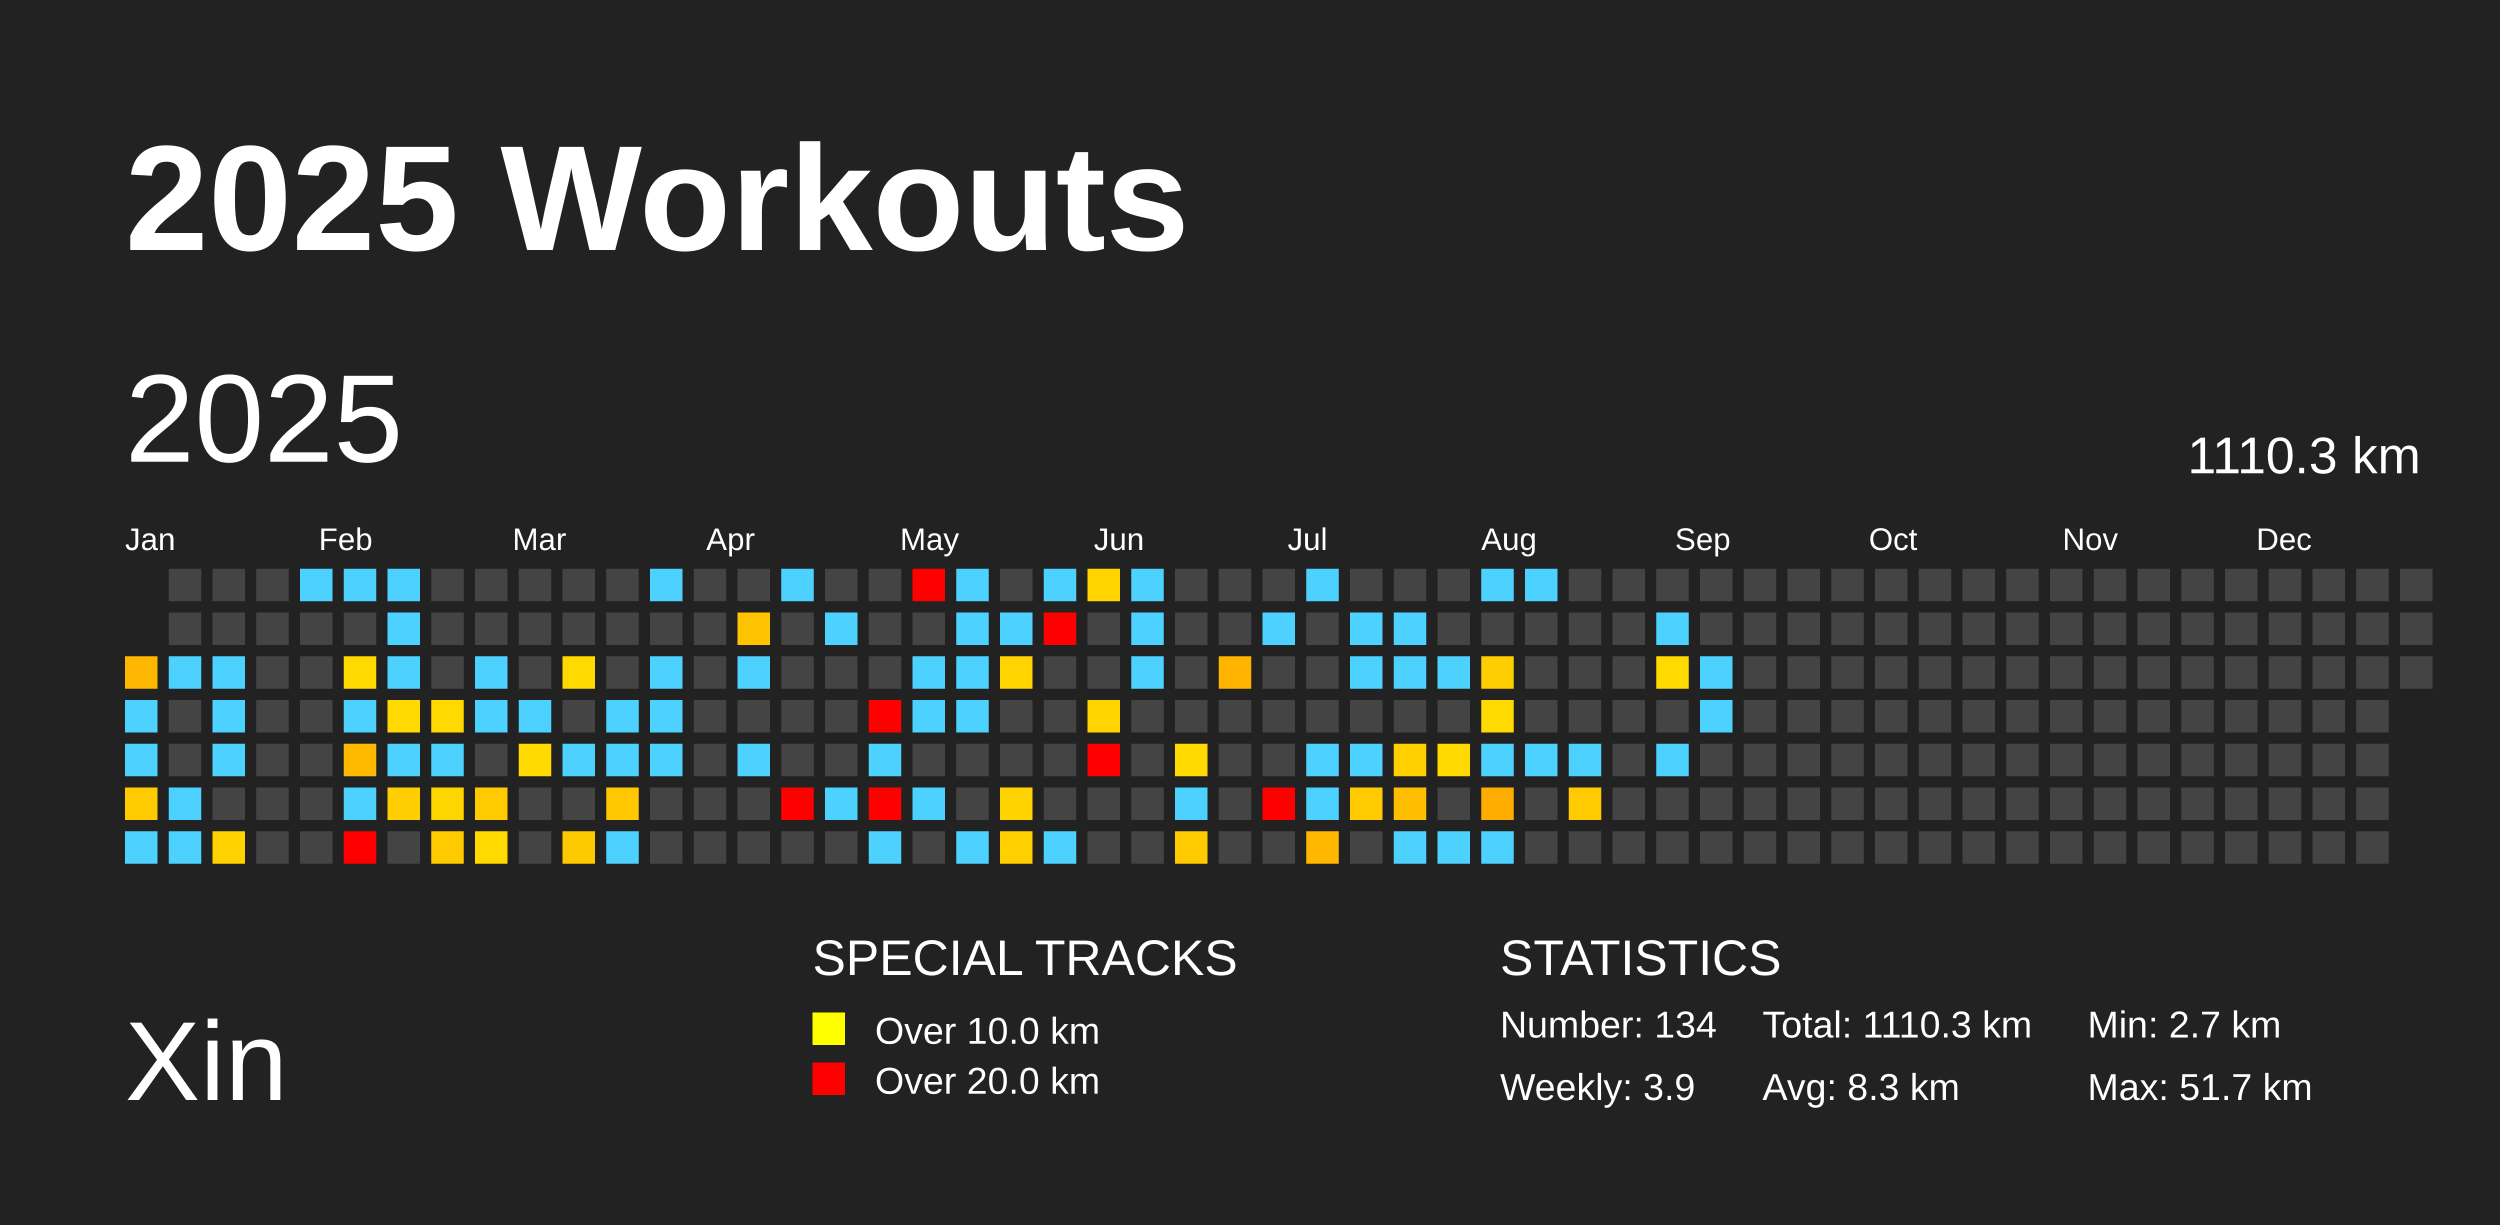
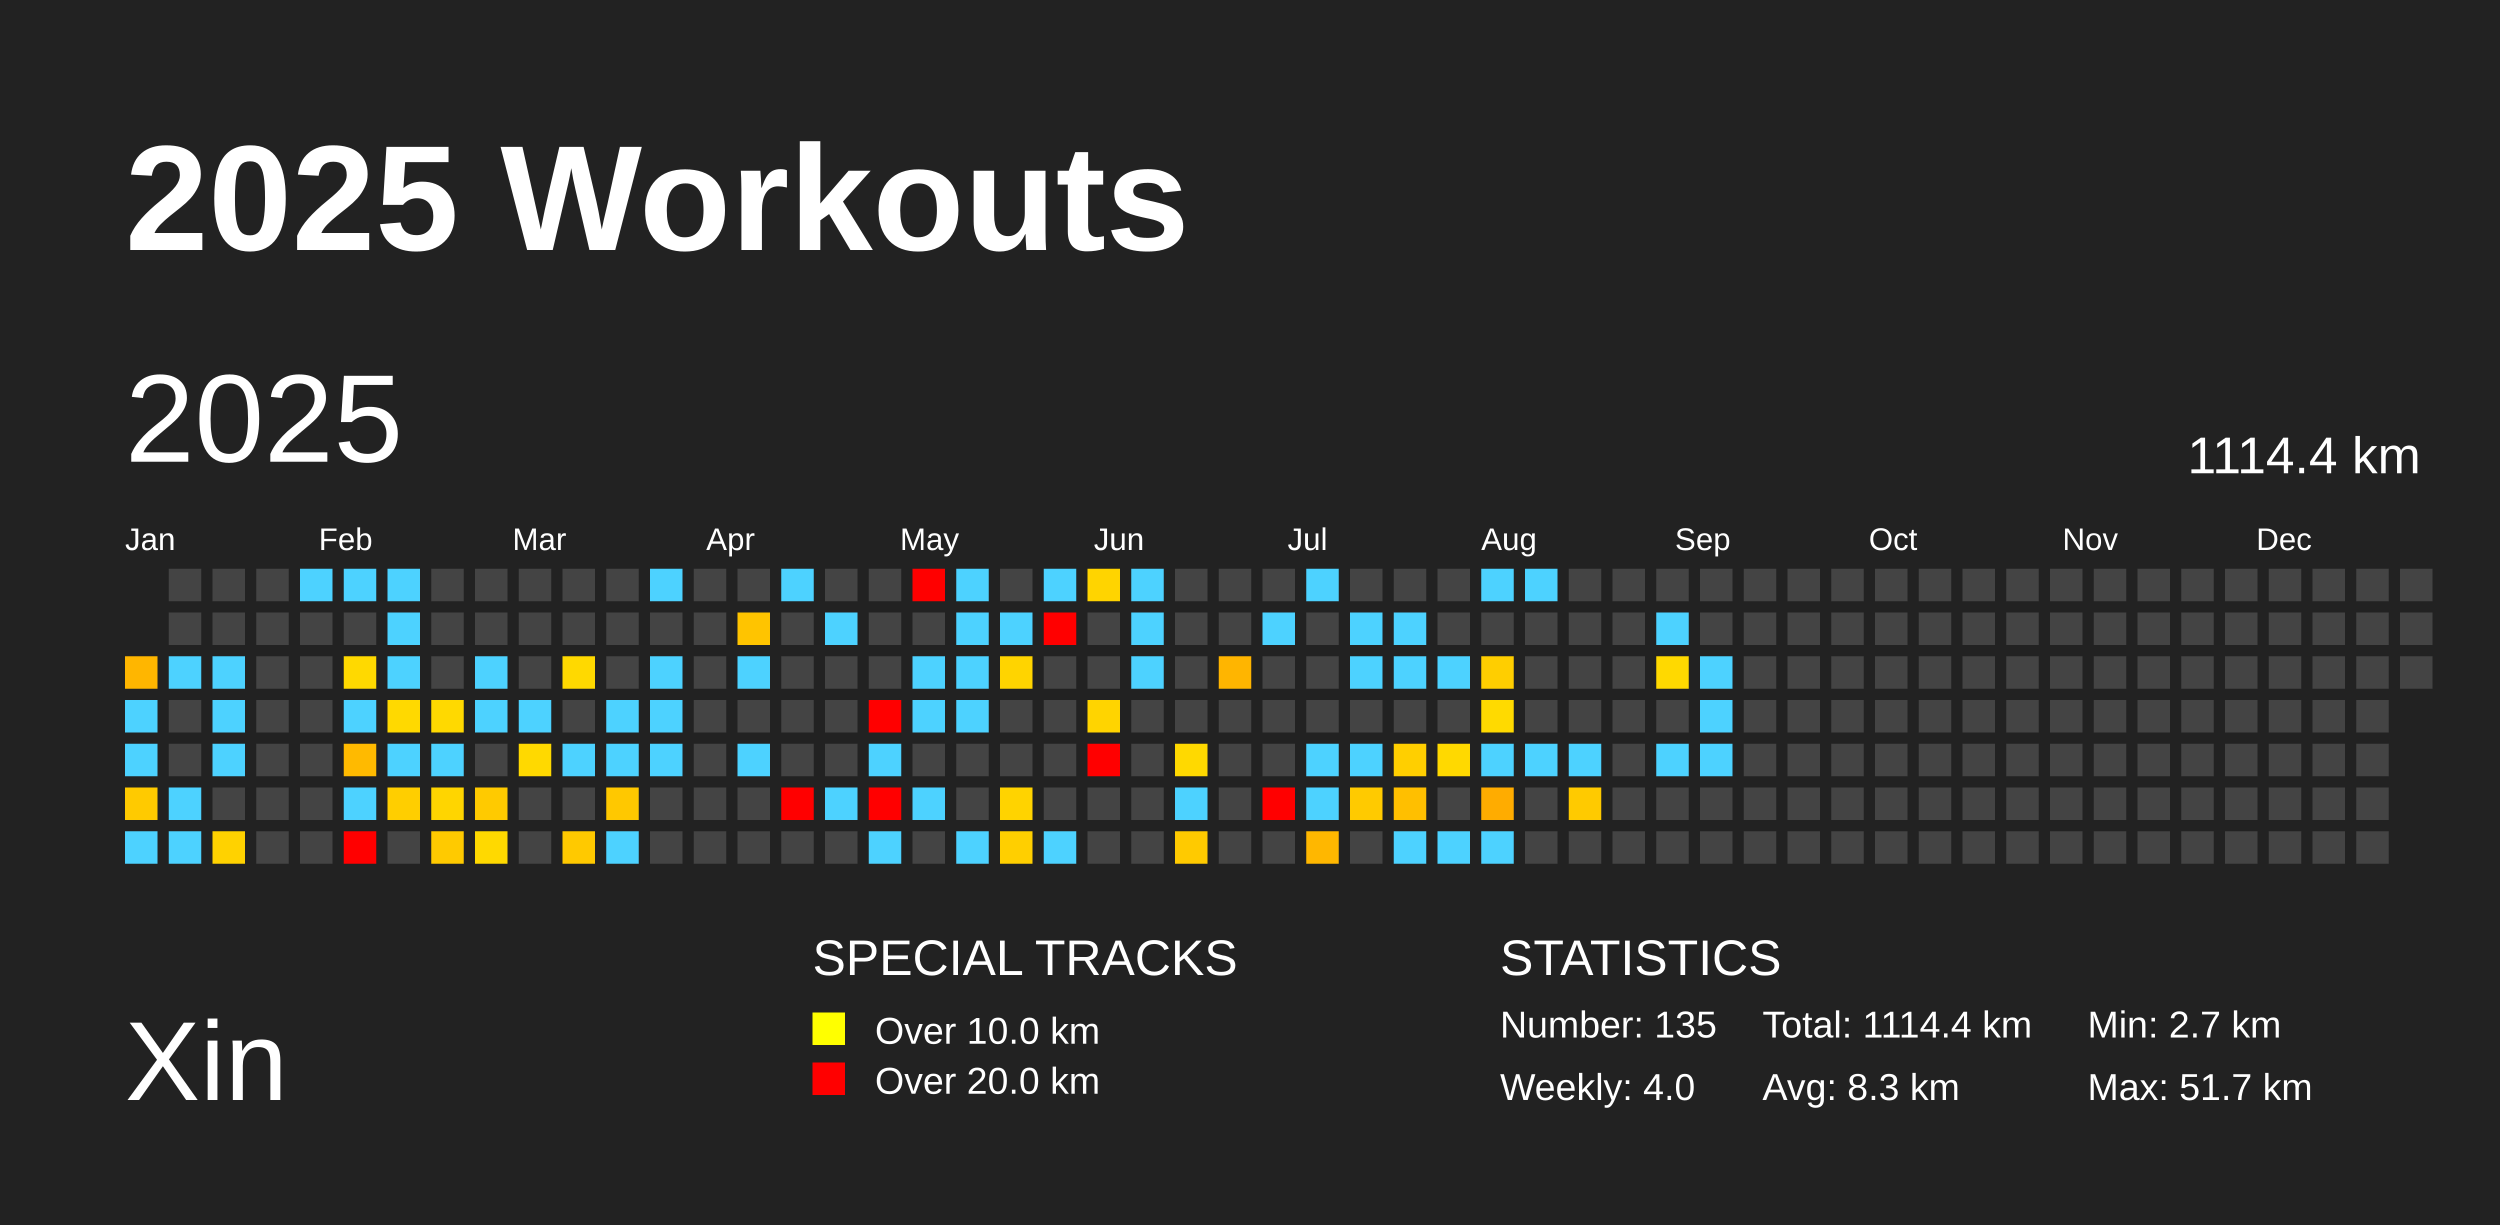
<svg xmlns="http://www.w3.org/2000/svg" baseProfile="full" height="98mm" version="1.1" viewBox="0,0,200,98" width="200mm">
  <defs />
  <rect fill="#222222" height="98" width="200" x="0" y="0" />
  <text fill="#FFFFFF" style="font-size:12px; font-family:Arial; font-weight:bold;" x="10" y="20">2025 Workouts</text>
  <text fill="#FFFFFF" style="font-size:9px; font-family:Arial" x="10" y="88">Xin</text>
  <text fill="#FFFFFF" style="font-size:4px; font-family:Arial" x="65" y="78">SPECIAL TRACKS</text>
  <rect fill="yellow" height="2.6" width="2.6" x="65" y="81" />
  <text fill="#FFFFFF" style="font-size:3px; font-family:Arial" x="70" y="83.5">Over 10.0 km</text>
  <rect fill="red" height="2.6" width="2.6" x="65" y="85" />
  <text fill="#FFFFFF" style="font-size:3px; font-family:Arial" x="70" y="87.5">Over 20.0 km</text>
  <text fill="#FFFFFF" style="font-size:4px; font-family:Arial" x="120" y="78">STATISTICS</text>
-   <text fill="#FFFFFF" style="font-size:3px; font-family:Arial" x="120" y="83">Number: 134</text>
-   <text fill="#FFFFFF" style="font-size:3px; font-family:Arial" x="120" y="88">Weekly: 3.9</text>
-   <text fill="#FFFFFF" style="font-size:3px; font-family:Arial" x="141" y="83">Total: 1110.3 km</text>
+   <text fill="#FFFFFF" style="font-size:3px; font-family:Arial" x="120" y="83">Number: 135</text>
+   <text fill="#FFFFFF" style="font-size:3px; font-family:Arial" x="120" y="88">Weekly: 4.0</text>
+   <text fill="#FFFFFF" style="font-size:3px; font-family:Arial" x="141" y="83">Total: 1114.4 km</text>
  <text fill="#FFFFFF" style="font-size:3px; font-family:Arial" x="141" y="88">Avg: 8.3 km</text>
  <text fill="#FFFFFF" style="font-size:3px; font-family:Arial" x="167" y="83">Min: 2.7 km</text>
  <text fill="#FFFFFF" style="font-size:3px; font-family:Arial" x="167" y="88">Max: 51.7 km</text>
  <text dominant-baseline="hanging" fill="#FFFFFF" style="font-size:10.0px; font-family:Arial;" x="10" y="30">2025</text>
-   <text dominant-baseline="hanging" fill="#FFFFFF" style="font-size:4.125px; font-family:Arial;" x="175" y="35">1110.3 km</text>
+   <text dominant-baseline="hanging" fill="#FFFFFF" style="font-size:4.125px; font-family:Arial;" x="175" y="35">1114.4 km</text>
  <text fill="#FFFFFF" style="font-size:2.5px; font-family:Arial" x="10.0" y="44">Jan</text>
  <text fill="#FFFFFF" style="font-size:2.5px; font-family:Arial" x="25.5" y="44">Feb</text>
  <text fill="#FFFFFF" style="font-size:2.5px; font-family:Arial" x="41.0" y="44">Mar</text>
  <text fill="#FFFFFF" style="font-size:2.5px; font-family:Arial" x="56.5" y="44">Apr</text>
  <text fill="#FFFFFF" style="font-size:2.5px; font-family:Arial" x="72.0" y="44">May</text>
  <text fill="#FFFFFF" style="font-size:2.5px; font-family:Arial" x="87.5" y="44">Jun</text>
  <text fill="#FFFFFF" style="font-size:2.5px; font-family:Arial" x="103.0" y="44">Jul</text>
  <text fill="#FFFFFF" style="font-size:2.5px; font-family:Arial" x="118.5" y="44">Aug</text>
  <text fill="#FFFFFF" style="font-size:2.5px; font-family:Arial" x="134.0" y="44">Sep</text>
  <text fill="#FFFFFF" style="font-size:2.5px; font-family:Arial" x="149.5" y="44">Oct</text>
  <text fill="#FFFFFF" style="font-size:2.5px; font-family:Arial" x="165.0" y="44">Nov</text>
  <text fill="#FFFFFF" style="font-size:2.5px; font-family:Arial" x="180.5" y="44">Dec</text>
  <rect fill="#ffb600" height="2.6" width="2.6" x="10.0" y="52.5" />
  <rect fill="#4dd2ff" height="2.6" width="2.6" x="10.0" y="56.0" />
  <rect fill="#4dd2ff" height="2.6" width="2.6" x="10.0" y="59.5" />
  <rect fill="#ffca00" height="2.6" width="2.6" x="10.0" y="63.0" />
  <rect fill="#4dd2ff" height="2.6" width="2.6" x="10.0" y="66.5" />
  <rect fill="#444444" height="2.6" width="2.6" x="13.5" y="45.5" />
  <rect fill="#444444" height="2.6" width="2.6" x="13.5" y="49.0" />
  <rect fill="#4dd2ff" height="2.6" width="2.6" x="13.5" y="52.5" />
  <rect fill="#444444" height="2.6" width="2.6" x="13.5" y="56.0" />
  <rect fill="#444444" height="2.6" width="2.6" x="13.5" y="59.5" />
  <rect fill="#4dd2ff" height="2.6" width="2.6" x="13.5" y="63.0" />
  <rect fill="#4dd2ff" height="2.6" width="2.6" x="13.5" y="66.5" />
  <rect fill="#444444" height="2.6" width="2.6" x="17.0" y="45.5" />
  <rect fill="#444444" height="2.6" width="2.6" x="17.0" y="49.0" />
  <rect fill="#4dd2ff" height="2.6" width="2.6" x="17.0" y="52.5" />
  <rect fill="#4dd2ff" height="2.6" width="2.6" x="17.0" y="56.0" />
  <rect fill="#4dd2ff" height="2.6" width="2.6" x="17.0" y="59.5" />
  <rect fill="#444444" height="2.6" width="2.6" x="17.0" y="63.0" />
  <rect fill="#ffd200" height="2.6" width="2.6" x="17.0" y="66.5" />
  <rect fill="#444444" height="2.6" width="2.6" x="20.5" y="45.5" />
  <rect fill="#444444" height="2.6" width="2.6" x="20.5" y="49.0" />
  <rect fill="#444444" height="2.6" width="2.6" x="20.5" y="52.5" />
  <rect fill="#444444" height="2.6" width="2.6" x="20.5" y="56.0" />
  <rect fill="#444444" height="2.6" width="2.6" x="20.5" y="59.5" />
  <rect fill="#444444" height="2.6" width="2.6" x="20.5" y="63.0" />
  <rect fill="#444444" height="2.6" width="2.6" x="20.5" y="66.5" />
  <rect fill="#4dd2ff" height="2.6" width="2.6" x="24.0" y="45.5" />
  <rect fill="#444444" height="2.6" width="2.6" x="24.0" y="49.0" />
  <rect fill="#444444" height="2.6" width="2.6" x="24.0" y="52.5" />
  <rect fill="#444444" height="2.6" width="2.6" x="24.0" y="56.0" />
  <rect fill="#444444" height="2.6" width="2.6" x="24.0" y="59.5" />
  <rect fill="#444444" height="2.6" width="2.6" x="24.0" y="63.0" />
  <rect fill="#444444" height="2.6" width="2.6" x="24.0" y="66.5" />
  <rect fill="#4dd2ff" height="2.6" width="2.6" x="27.5" y="45.5" />
  <rect fill="#444444" height="2.6" width="2.6" x="27.5" y="49.0" />
  <rect fill="#ffd900" height="2.6" width="2.6" x="27.5" y="52.5" />
  <rect fill="#4dd2ff" height="2.6" width="2.6" x="27.5" y="56.0" />
  <rect fill="#ffba00" height="2.6" width="2.6" x="27.5" y="59.5" />
  <rect fill="#4dd2ff" height="2.6" width="2.6" x="27.5" y="63.0" />
  <rect fill="red" height="2.6" width="2.6" x="27.5" y="66.5" />
  <rect fill="#4dd2ff" height="2.6" width="2.6" x="31.0" y="45.5" />
  <rect fill="#4dd2ff" height="2.6" width="2.6" x="31.0" y="49.0" />
  <rect fill="#4dd2ff" height="2.6" width="2.6" x="31.0" y="52.5" />
  <rect fill="#ffd900" height="2.6" width="2.6" x="31.0" y="56.0" />
  <rect fill="#4dd2ff" height="2.6" width="2.6" x="31.0" y="59.5" />
  <rect fill="#ffce00" height="2.6" width="2.6" x="31.0" y="63.0" />
  <rect fill="#444444" height="2.6" width="2.6" x="31.0" y="66.5" />
  <rect fill="#444444" height="2.6" width="2.6" x="34.5" y="45.5" />
  <rect fill="#444444" height="2.6" width="2.6" x="34.5" y="49.0" />
  <rect fill="#444444" height="2.6" width="2.6" x="34.5" y="52.5" />
  <rect fill="#ffd900" height="2.6" width="2.6" x="34.5" y="56.0" />
  <rect fill="#4dd2ff" height="2.6" width="2.6" x="34.5" y="59.5" />
  <rect fill="#ffd500" height="2.6" width="2.6" x="34.5" y="63.0" />
  <rect fill="#ffca00" height="2.6" width="2.6" x="34.5" y="66.5" />
  <rect fill="#444444" height="2.6" width="2.6" x="38.0" y="45.5" />
  <rect fill="#444444" height="2.6" width="2.6" x="38.0" y="49.0" />
  <rect fill="#4dd2ff" height="2.6" width="2.6" x="38.0" y="52.5" />
  <rect fill="#4dd2ff" height="2.6" width="2.6" x="38.0" y="56.0" />
  <rect fill="#444444" height="2.6" width="2.6" x="38.0" y="59.5" />
  <rect fill="#ffca00" height="2.6" width="2.6" x="38.0" y="63.0" />
  <rect fill="#ffd900" height="2.6" width="2.6" x="38.0" y="66.5" />
  <rect fill="#444444" height="2.6" width="2.6" x="41.5" y="45.5" />
  <rect fill="#444444" height="2.6" width="2.6" x="41.5" y="49.0" />
  <rect fill="#444444" height="2.6" width="2.6" x="41.5" y="52.5" />
  <rect fill="#4dd2ff" height="2.6" width="2.6" x="41.5" y="56.0" />
  <rect fill="#ffd900" height="2.6" width="2.6" x="41.5" y="59.5" />
  <rect fill="#444444" height="2.6" width="2.6" x="41.5" y="63.0" />
  <rect fill="#444444" height="2.6" width="2.6" x="41.5" y="66.5" />
  <rect fill="#444444" height="2.6" width="2.6" x="45.0" y="45.5" />
  <rect fill="#444444" height="2.6" width="2.6" x="45.0" y="49.0" />
  <rect fill="#ffd900" height="2.6" width="2.6" x="45.0" y="52.5" />
  <rect fill="#444444" height="2.6" width="2.6" x="45.0" y="56.0" />
  <rect fill="#4dd2ff" height="2.6" width="2.6" x="45.0" y="59.5" />
  <rect fill="#444444" height="2.6" width="2.6" x="45.0" y="63.0" />
  <rect fill="#ffc900" height="2.6" width="2.6" x="45.0" y="66.5" />
  <rect fill="#444444" height="2.6" width="2.6" x="48.5" y="45.5" />
  <rect fill="#444444" height="2.6" width="2.6" x="48.5" y="49.0" />
  <rect fill="#444444" height="2.6" width="2.6" x="48.5" y="52.5" />
  <rect fill="#4dd2ff" height="2.6" width="2.6" x="48.5" y="56.0" />
  <rect fill="#4dd2ff" height="2.6" width="2.6" x="48.5" y="59.5" />
  <rect fill="#ffc800" height="2.6" width="2.6" x="48.5" y="63.0" />
  <rect fill="#4dd2ff" height="2.6" width="2.6" x="48.5" y="66.5" />
  <rect fill="#4dd2ff" height="2.6" width="2.6" x="52.0" y="45.5" />
  <rect fill="#444444" height="2.6" width="2.6" x="52.0" y="49.0" />
  <rect fill="#4dd2ff" height="2.6" width="2.6" x="52.0" y="52.5" />
  <rect fill="#4dd2ff" height="2.6" width="2.6" x="52.0" y="56.0" />
  <rect fill="#4dd2ff" height="2.6" width="2.6" x="52.0" y="59.5" />
  <rect fill="#444444" height="2.6" width="2.6" x="52.0" y="63.0" />
  <rect fill="#444444" height="2.6" width="2.6" x="52.0" y="66.5" />
  <rect fill="#444444" height="2.6" width="2.6" x="55.5" y="45.5" />
  <rect fill="#444444" height="2.6" width="2.6" x="55.5" y="49.0" />
  <rect fill="#444444" height="2.6" width="2.6" x="55.5" y="52.5" />
  <rect fill="#444444" height="2.6" width="2.6" x="55.5" y="56.0" />
  <rect fill="#444444" height="2.6" width="2.6" x="55.5" y="59.5" />
  <rect fill="#444444" height="2.6" width="2.6" x="55.5" y="63.0" />
  <rect fill="#444444" height="2.6" width="2.6" x="55.5" y="66.5" />
  <rect fill="#444444" height="2.6" width="2.6" x="59.0" y="45.5" />
  <rect fill="#ffc400" height="2.6" width="2.6" x="59.0" y="49.0" />
  <rect fill="#4dd2ff" height="2.6" width="2.6" x="59.0" y="52.5" />
  <rect fill="#444444" height="2.6" width="2.6" x="59.0" y="56.0" />
  <rect fill="#4dd2ff" height="2.6" width="2.6" x="59.0" y="59.5" />
  <rect fill="#444444" height="2.6" width="2.6" x="59.0" y="63.0" />
  <rect fill="#444444" height="2.6" width="2.6" x="59.0" y="66.5" />
  <rect fill="#4dd2ff" height="2.6" width="2.6" x="62.5" y="45.5" />
  <rect fill="#444444" height="2.6" width="2.6" x="62.5" y="49.0" />
  <rect fill="#444444" height="2.6" width="2.6" x="62.5" y="52.5" />
  <rect fill="#444444" height="2.6" width="2.6" x="62.5" y="56.0" />
  <rect fill="#444444" height="2.6" width="2.6" x="62.5" y="59.5" />
  <rect fill="red" height="2.6" width="2.6" x="62.5" y="63.0" />
  <rect fill="#444444" height="2.6" width="2.6" x="62.5" y="66.5" />
  <rect fill="#444444" height="2.6" width="2.6" x="66.0" y="45.5" />
  <rect fill="#4dd2ff" height="2.6" width="2.6" x="66.0" y="49.0" />
  <rect fill="#444444" height="2.6" width="2.6" x="66.0" y="52.5" />
  <rect fill="#444444" height="2.6" width="2.6" x="66.0" y="56.0" />
  <rect fill="#444444" height="2.6" width="2.6" x="66.0" y="59.5" />
  <rect fill="#4dd2ff" height="2.6" width="2.6" x="66.0" y="63.0" />
  <rect fill="#444444" height="2.6" width="2.6" x="66.0" y="66.5" />
  <rect fill="#444444" height="2.6" width="2.6" x="69.5" y="45.5" />
  <rect fill="#444444" height="2.6" width="2.6" x="69.5" y="49.0" />
  <rect fill="#444444" height="2.6" width="2.6" x="69.5" y="52.5" />
  <rect fill="red" height="2.6" width="2.6" x="69.5" y="56.0" />
  <rect fill="#4dd2ff" height="2.6" width="2.6" x="69.5" y="59.5" />
  <rect fill="red" height="2.6" width="2.6" x="69.5" y="63.0" />
  <rect fill="#4dd2ff" height="2.6" width="2.6" x="69.5" y="66.5" />
  <rect fill="red" height="2.6" width="2.6" x="73.0" y="45.5" />
  <rect fill="#444444" height="2.6" width="2.6" x="73.0" y="49.0" />
  <rect fill="#4dd2ff" height="2.6" width="2.6" x="73.0" y="52.5" />
  <rect fill="#4dd2ff" height="2.6" width="2.6" x="73.0" y="56.0" />
  <rect fill="#444444" height="2.6" width="2.6" x="73.0" y="59.5" />
  <rect fill="#4dd2ff" height="2.6" width="2.6" x="73.0" y="63.0" />
  <rect fill="#444444" height="2.6" width="2.6" x="73.0" y="66.5" />
  <rect fill="#4dd2ff" height="2.6" width="2.6" x="76.5" y="45.5" />
  <rect fill="#4dd2ff" height="2.6" width="2.6" x="76.5" y="49.0" />
  <rect fill="#4dd2ff" height="2.6" width="2.6" x="76.5" y="52.5" />
  <rect fill="#4dd2ff" height="2.6" width="2.6" x="76.5" y="56.0" />
  <rect fill="#444444" height="2.6" width="2.6" x="76.5" y="59.5" />
  <rect fill="#444444" height="2.6" width="2.6" x="76.5" y="63.0" />
  <rect fill="#4dd2ff" height="2.6" width="2.6" x="76.5" y="66.5" />
  <rect fill="#444444" height="2.6" width="2.6" x="80.0" y="45.5" />
  <rect fill="#4dd2ff" height="2.6" width="2.6" x="80.0" y="49.0" />
  <rect fill="#ffd400" height="2.6" width="2.6" x="80.0" y="52.5" />
  <rect fill="#444444" height="2.6" width="2.6" x="80.0" y="56.0" />
  <rect fill="#444444" height="2.6" width="2.6" x="80.0" y="59.5" />
  <rect fill="#ffd300" height="2.6" width="2.6" x="80.0" y="63.0" />
  <rect fill="#ffcf00" height="2.6" width="2.6" x="80.0" y="66.5" />
  <rect fill="#4dd2ff" height="2.6" width="2.6" x="83.5" y="45.5" />
  <rect fill="red" height="2.6" width="2.6" x="83.5" y="49.0" />
  <rect fill="#444444" height="2.6" width="2.6" x="83.5" y="52.5" />
  <rect fill="#444444" height="2.6" width="2.6" x="83.5" y="56.0" />
  <rect fill="#444444" height="2.6" width="2.6" x="83.5" y="59.5" />
  <rect fill="#444444" height="2.6" width="2.6" x="83.5" y="63.0" />
  <rect fill="#4dd2ff" height="2.6" width="2.6" x="83.5" y="66.5" />
  <rect fill="#ffd400" height="2.6" width="2.6" x="87.0" y="45.5" />
  <rect fill="#444444" height="2.6" width="2.6" x="87.0" y="49.0" />
  <rect fill="#444444" height="2.6" width="2.6" x="87.0" y="52.5" />
  <rect fill="#ffd400" height="2.6" width="2.6" x="87.0" y="56.0" />
  <rect fill="red" height="2.6" width="2.6" x="87.0" y="59.5" />
  <rect fill="#444444" height="2.6" width="2.6" x="87.0" y="63.0" />
  <rect fill="#444444" height="2.6" width="2.6" x="87.0" y="66.5" />
  <rect fill="#4dd2ff" height="2.6" width="2.6" x="90.5" y="45.5" />
  <rect fill="#4dd2ff" height="2.6" width="2.6" x="90.5" y="49.0" />
  <rect fill="#4dd2ff" height="2.6" width="2.6" x="90.5" y="52.5" />
  <rect fill="#444444" height="2.6" width="2.6" x="90.5" y="56.0" />
  <rect fill="#444444" height="2.6" width="2.6" x="90.5" y="59.5" />
  <rect fill="#444444" height="2.6" width="2.6" x="90.5" y="63.0" />
  <rect fill="#444444" height="2.6" width="2.6" x="90.5" y="66.5" />
  <rect fill="#444444" height="2.6" width="2.6" x="94.0" y="45.5" />
  <rect fill="#444444" height="2.6" width="2.6" x="94.0" y="49.0" />
  <rect fill="#444444" height="2.6" width="2.6" x="94.0" y="52.5" />
  <rect fill="#444444" height="2.6" width="2.6" x="94.0" y="56.0" />
  <rect fill="#ffd900" height="2.6" width="2.6" x="94.0" y="59.5" />
  <rect fill="#4dd2ff" height="2.6" width="2.6" x="94.0" y="63.0" />
  <rect fill="#ffca00" height="2.6" width="2.6" x="94.0" y="66.5" />
  <rect fill="#444444" height="2.6" width="2.6" x="97.5" y="45.5" />
  <rect fill="#444444" height="2.6" width="2.6" x="97.5" y="49.0" />
  <rect fill="#ffb500" height="2.6" width="2.6" x="97.5" y="52.5" />
  <rect fill="#444444" height="2.6" width="2.6" x="97.5" y="56.0" />
  <rect fill="#444444" height="2.6" width="2.6" x="97.5" y="59.5" />
  <rect fill="#444444" height="2.6" width="2.6" x="97.5" y="63.0" />
  <rect fill="#444444" height="2.6" width="2.6" x="97.5" y="66.5" />
  <rect fill="#444444" height="2.6" width="2.6" x="101.0" y="45.5" />
  <rect fill="#4dd2ff" height="2.6" width="2.6" x="101.0" y="49.0" />
  <rect fill="#444444" height="2.6" width="2.6" x="101.0" y="52.5" />
  <rect fill="#444444" height="2.6" width="2.6" x="101.0" y="56.0" />
  <rect fill="#444444" height="2.6" width="2.6" x="101.0" y="59.5" />
  <rect fill="red" height="2.6" width="2.6" x="101.0" y="63.0" />
  <rect fill="#444444" height="2.6" width="2.6" x="101.0" y="66.5" />
  <rect fill="#4dd2ff" height="2.6" width="2.6" x="104.5" y="45.5" />
  <rect fill="#444444" height="2.6" width="2.6" x="104.5" y="49.0" />
  <rect fill="#444444" height="2.6" width="2.6" x="104.5" y="52.5" />
  <rect fill="#444444" height="2.6" width="2.6" x="104.5" y="56.0" />
  <rect fill="#4dd2ff" height="2.6" width="2.6" x="104.5" y="59.5" />
  <rect fill="#4dd2ff" height="2.6" width="2.6" x="104.5" y="63.0" />
  <rect fill="#ffb700" height="2.6" width="2.6" x="104.5" y="66.5" />
  <rect fill="#444444" height="2.6" width="2.6" x="108.0" y="45.5" />
  <rect fill="#4dd2ff" height="2.6" width="2.6" x="108.0" y="49.0" />
  <rect fill="#4dd2ff" height="2.6" width="2.6" x="108.0" y="52.5" />
  <rect fill="#444444" height="2.6" width="2.6" x="108.0" y="56.0" />
  <rect fill="#4dd2ff" height="2.6" width="2.6" x="108.0" y="59.5" />
  <rect fill="#ffca00" height="2.6" width="2.6" x="108.0" y="63.0" />
  <rect fill="#444444" height="2.6" width="2.6" x="108.0" y="66.5" />
  <rect fill="#444444" height="2.6" width="2.6" x="111.5" y="45.5" />
  <rect fill="#4dd2ff" height="2.6" width="2.6" x="111.5" y="49.0" />
  <rect fill="#4dd2ff" height="2.6" width="2.6" x="111.5" y="52.5" />
  <rect fill="#444444" height="2.6" width="2.6" x="111.5" y="56.0" />
  <rect fill="#ffcf00" height="2.6" width="2.6" x="111.5" y="59.5" />
  <rect fill="#ffbf00" height="2.6" width="2.6" x="111.5" y="63.0" />
  <rect fill="#4dd2ff" height="2.6" width="2.6" x="111.5" y="66.5" />
  <rect fill="#444444" height="2.6" width="2.6" x="115.0" y="45.5" />
  <rect fill="#444444" height="2.6" width="2.6" x="115.0" y="49.0" />
  <rect fill="#4dd2ff" height="2.6" width="2.6" x="115.0" y="52.5" />
  <rect fill="#444444" height="2.6" width="2.6" x="115.0" y="56.0" />
  <rect fill="#ffd900" height="2.6" width="2.6" x="115.0" y="59.5" />
  <rect fill="#444444" height="2.6" width="2.6" x="115.0" y="63.0" />
  <rect fill="#4dd2ff" height="2.6" width="2.6" x="115.0" y="66.5" />
  <rect fill="#4dd2ff" height="2.6" width="2.6" x="118.5" y="45.5" />
  <rect fill="#444444" height="2.6" width="2.6" x="118.5" y="49.0" />
  <rect fill="#ffce00" height="2.6" width="2.6" x="118.5" y="52.5" />
  <rect fill="#ffda00" height="2.6" width="2.6" x="118.5" y="56.0" />
  <rect fill="#4dd2ff" height="2.6" width="2.6" x="118.5" y="59.5" />
  <rect fill="#ffac00" height="2.6" width="2.6" x="118.5" y="63.0" />
  <rect fill="#4dd2ff" height="2.6" width="2.6" x="118.5" y="66.5" />
  <rect fill="#4dd2ff" height="2.6" width="2.6" x="122.0" y="45.5" />
  <rect fill="#444444" height="2.6" width="2.6" x="122.0" y="49.0" />
  <rect fill="#444444" height="2.6" width="2.6" x="122.0" y="52.5" />
  <rect fill="#444444" height="2.6" width="2.6" x="122.0" y="56.0" />
  <rect fill="#4dd2ff" height="2.6" width="2.6" x="122.0" y="59.5" />
  <rect fill="#444444" height="2.6" width="2.6" x="122.0" y="63.0" />
  <rect fill="#444444" height="2.6" width="2.6" x="122.0" y="66.5" />
  <rect fill="#444444" height="2.6" width="2.6" x="125.5" y="45.5" />
  <rect fill="#444444" height="2.6" width="2.6" x="125.5" y="49.0" />
  <rect fill="#444444" height="2.6" width="2.6" x="125.5" y="52.5" />
  <rect fill="#444444" height="2.6" width="2.6" x="125.5" y="56.0" />
  <rect fill="#4dd2ff" height="2.6" width="2.6" x="125.5" y="59.5" />
  <rect fill="#ffca00" height="2.6" width="2.6" x="125.5" y="63.0" />
  <rect fill="#444444" height="2.6" width="2.6" x="125.5" y="66.5" />
  <rect fill="#444444" height="2.6" width="2.6" x="129.0" y="45.5" />
  <rect fill="#444444" height="2.6" width="2.6" x="129.0" y="49.0" />
  <rect fill="#444444" height="2.6" width="2.6" x="129.0" y="52.5" />
  <rect fill="#444444" height="2.6" width="2.6" x="129.0" y="56.0" />
  <rect fill="#444444" height="2.6" width="2.6" x="129.0" y="59.5" />
  <rect fill="#444444" height="2.6" width="2.6" x="129.0" y="63.0" />
  <rect fill="#444444" height="2.6" width="2.6" x="129.0" y="66.5" />
  <rect fill="#444444" height="2.6" width="2.6" x="132.5" y="45.5" />
  <rect fill="#4dd2ff" height="2.6" width="2.6" x="132.5" y="49.0" />
  <rect fill="#ffd900" height="2.6" width="2.6" x="132.5" y="52.5" />
  <rect fill="#444444" height="2.6" width="2.6" x="132.5" y="56.0" />
  <rect fill="#4dd2ff" height="2.6" width="2.6" x="132.5" y="59.5" />
  <rect fill="#444444" height="2.6" width="2.6" x="132.5" y="63.0" />
  <rect fill="#444444" height="2.6" width="2.6" x="132.5" y="66.5" />
  <rect fill="#444444" height="2.6" width="2.6" x="136.0" y="45.5" />
  <rect fill="#444444" height="2.6" width="2.6" x="136.0" y="49.0" />
  <rect fill="#4dd2ff" height="2.6" width="2.6" x="136.0" y="52.5" />
  <rect fill="#4dd2ff" height="2.6" width="2.6" x="136.0" y="56.0" />
-   <rect fill="#444444" height="2.6" width="2.6" x="136.0" y="59.5" />
+   <rect fill="#4dd2ff" height="2.6" width="2.6" x="136.0" y="59.5" />
  <rect fill="#444444" height="2.6" width="2.6" x="136.0" y="63.0" />
  <rect fill="#444444" height="2.6" width="2.6" x="136.0" y="66.5" />
  <rect fill="#444444" height="2.6" width="2.6" x="139.5" y="45.5" />
  <rect fill="#444444" height="2.6" width="2.6" x="139.5" y="49.0" />
  <rect fill="#444444" height="2.6" width="2.6" x="139.5" y="52.5" />
  <rect fill="#444444" height="2.6" width="2.6" x="139.5" y="56.0" />
  <rect fill="#444444" height="2.6" width="2.6" x="139.5" y="59.5" />
  <rect fill="#444444" height="2.6" width="2.6" x="139.5" y="63.0" />
  <rect fill="#444444" height="2.6" width="2.6" x="139.5" y="66.5" />
  <rect fill="#444444" height="2.6" width="2.6" x="143.0" y="45.5" />
  <rect fill="#444444" height="2.6" width="2.6" x="143.0" y="49.0" />
  <rect fill="#444444" height="2.6" width="2.6" x="143.0" y="52.5" />
  <rect fill="#444444" height="2.6" width="2.6" x="143.0" y="56.0" />
  <rect fill="#444444" height="2.6" width="2.6" x="143.0" y="59.5" />
  <rect fill="#444444" height="2.6" width="2.6" x="143.0" y="63.0" />
  <rect fill="#444444" height="2.6" width="2.6" x="143.0" y="66.5" />
  <rect fill="#444444" height="2.6" width="2.6" x="146.5" y="45.5" />
  <rect fill="#444444" height="2.6" width="2.6" x="146.5" y="49.0" />
  <rect fill="#444444" height="2.6" width="2.6" x="146.5" y="52.5" />
  <rect fill="#444444" height="2.6" width="2.6" x="146.5" y="56.0" />
  <rect fill="#444444" height="2.6" width="2.6" x="146.5" y="59.5" />
  <rect fill="#444444" height="2.6" width="2.6" x="146.5" y="63.0" />
  <rect fill="#444444" height="2.6" width="2.6" x="146.5" y="66.5" />
  <rect fill="#444444" height="2.6" width="2.6" x="150.0" y="45.5" />
  <rect fill="#444444" height="2.6" width="2.6" x="150.0" y="49.0" />
  <rect fill="#444444" height="2.6" width="2.6" x="150.0" y="52.5" />
  <rect fill="#444444" height="2.6" width="2.6" x="150.0" y="56.0" />
  <rect fill="#444444" height="2.6" width="2.6" x="150.0" y="59.5" />
  <rect fill="#444444" height="2.6" width="2.6" x="150.0" y="63.0" />
  <rect fill="#444444" height="2.6" width="2.6" x="150.0" y="66.5" />
  <rect fill="#444444" height="2.6" width="2.6" x="153.5" y="45.5" />
  <rect fill="#444444" height="2.6" width="2.6" x="153.5" y="49.0" />
  <rect fill="#444444" height="2.6" width="2.6" x="153.5" y="52.5" />
  <rect fill="#444444" height="2.6" width="2.6" x="153.5" y="56.0" />
  <rect fill="#444444" height="2.6" width="2.6" x="153.5" y="59.5" />
  <rect fill="#444444" height="2.6" width="2.6" x="153.5" y="63.0" />
  <rect fill="#444444" height="2.6" width="2.6" x="153.5" y="66.5" />
  <rect fill="#444444" height="2.6" width="2.6" x="157.0" y="45.5" />
  <rect fill="#444444" height="2.6" width="2.6" x="157.0" y="49.0" />
  <rect fill="#444444" height="2.6" width="2.6" x="157.0" y="52.5" />
  <rect fill="#444444" height="2.6" width="2.6" x="157.0" y="56.0" />
  <rect fill="#444444" height="2.6" width="2.6" x="157.0" y="59.5" />
  <rect fill="#444444" height="2.6" width="2.6" x="157.0" y="63.0" />
  <rect fill="#444444" height="2.6" width="2.6" x="157.0" y="66.5" />
  <rect fill="#444444" height="2.6" width="2.6" x="160.5" y="45.5" />
  <rect fill="#444444" height="2.6" width="2.6" x="160.5" y="49.0" />
  <rect fill="#444444" height="2.6" width="2.6" x="160.5" y="52.5" />
  <rect fill="#444444" height="2.6" width="2.6" x="160.5" y="56.0" />
  <rect fill="#444444" height="2.6" width="2.6" x="160.5" y="59.5" />
  <rect fill="#444444" height="2.6" width="2.6" x="160.5" y="63.0" />
  <rect fill="#444444" height="2.6" width="2.6" x="160.5" y="66.5" />
  <rect fill="#444444" height="2.6" width="2.6" x="164.0" y="45.5" />
  <rect fill="#444444" height="2.6" width="2.6" x="164.0" y="49.0" />
  <rect fill="#444444" height="2.6" width="2.6" x="164.0" y="52.5" />
  <rect fill="#444444" height="2.6" width="2.6" x="164.0" y="56.0" />
  <rect fill="#444444" height="2.6" width="2.6" x="164.0" y="59.5" />
  <rect fill="#444444" height="2.6" width="2.6" x="164.0" y="63.0" />
  <rect fill="#444444" height="2.6" width="2.6" x="164.0" y="66.5" />
  <rect fill="#444444" height="2.6" width="2.6" x="167.5" y="45.5" />
  <rect fill="#444444" height="2.6" width="2.6" x="167.5" y="49.0" />
  <rect fill="#444444" height="2.6" width="2.6" x="167.5" y="52.5" />
  <rect fill="#444444" height="2.6" width="2.6" x="167.5" y="56.0" />
  <rect fill="#444444" height="2.6" width="2.6" x="167.5" y="59.5" />
  <rect fill="#444444" height="2.6" width="2.6" x="167.5" y="63.0" />
  <rect fill="#444444" height="2.6" width="2.6" x="167.5" y="66.5" />
  <rect fill="#444444" height="2.6" width="2.6" x="171.0" y="45.5" />
  <rect fill="#444444" height="2.6" width="2.6" x="171.0" y="49.0" />
  <rect fill="#444444" height="2.6" width="2.6" x="171.0" y="52.5" />
  <rect fill="#444444" height="2.6" width="2.6" x="171.0" y="56.0" />
  <rect fill="#444444" height="2.6" width="2.6" x="171.0" y="59.5" />
  <rect fill="#444444" height="2.6" width="2.6" x="171.0" y="63.0" />
  <rect fill="#444444" height="2.6" width="2.6" x="171.0" y="66.5" />
  <rect fill="#444444" height="2.6" width="2.6" x="174.5" y="45.5" />
  <rect fill="#444444" height="2.6" width="2.6" x="174.5" y="49.0" />
  <rect fill="#444444" height="2.6" width="2.6" x="174.5" y="52.5" />
  <rect fill="#444444" height="2.6" width="2.6" x="174.5" y="56.0" />
  <rect fill="#444444" height="2.6" width="2.6" x="174.5" y="59.5" />
  <rect fill="#444444" height="2.6" width="2.6" x="174.5" y="63.0" />
  <rect fill="#444444" height="2.6" width="2.6" x="174.5" y="66.5" />
  <rect fill="#444444" height="2.6" width="2.6" x="178.0" y="45.5" />
  <rect fill="#444444" height="2.6" width="2.6" x="178.0" y="49.0" />
  <rect fill="#444444" height="2.6" width="2.6" x="178.0" y="52.5" />
  <rect fill="#444444" height="2.6" width="2.6" x="178.0" y="56.0" />
  <rect fill="#444444" height="2.6" width="2.6" x="178.0" y="59.5" />
  <rect fill="#444444" height="2.6" width="2.6" x="178.0" y="63.0" />
  <rect fill="#444444" height="2.6" width="2.6" x="178.0" y="66.5" />
  <rect fill="#444444" height="2.6" width="2.6" x="181.5" y="45.5" />
  <rect fill="#444444" height="2.6" width="2.6" x="181.5" y="49.0" />
  <rect fill="#444444" height="2.6" width="2.6" x="181.5" y="52.5" />
  <rect fill="#444444" height="2.6" width="2.6" x="181.5" y="56.0" />
  <rect fill="#444444" height="2.6" width="2.6" x="181.5" y="59.5" />
  <rect fill="#444444" height="2.6" width="2.6" x="181.5" y="63.0" />
  <rect fill="#444444" height="2.6" width="2.6" x="181.5" y="66.5" />
  <rect fill="#444444" height="2.6" width="2.6" x="185.0" y="45.5" />
  <rect fill="#444444" height="2.6" width="2.6" x="185.0" y="49.0" />
  <rect fill="#444444" height="2.6" width="2.6" x="185.0" y="52.5" />
  <rect fill="#444444" height="2.6" width="2.6" x="185.0" y="56.0" />
  <rect fill="#444444" height="2.6" width="2.6" x="185.0" y="59.5" />
  <rect fill="#444444" height="2.6" width="2.6" x="185.0" y="63.0" />
  <rect fill="#444444" height="2.6" width="2.6" x="185.0" y="66.5" />
  <rect fill="#444444" height="2.6" width="2.6" x="188.5" y="45.5" />
  <rect fill="#444444" height="2.6" width="2.6" x="188.5" y="49.0" />
  <rect fill="#444444" height="2.6" width="2.6" x="188.5" y="52.5" />
  <rect fill="#444444" height="2.6" width="2.6" x="188.5" y="56.0" />
  <rect fill="#444444" height="2.6" width="2.6" x="188.5" y="59.5" />
  <rect fill="#444444" height="2.6" width="2.6" x="188.5" y="63.0" />
  <rect fill="#444444" height="2.6" width="2.6" x="188.5" y="66.5" />
  <rect fill="#444444" height="2.6" width="2.6" x="192.0" y="45.5" />
  <rect fill="#444444" height="2.6" width="2.6" x="192.0" y="49.0" />
  <rect fill="#444444" height="2.6" width="2.6" x="192.0" y="52.5" />
</svg>
